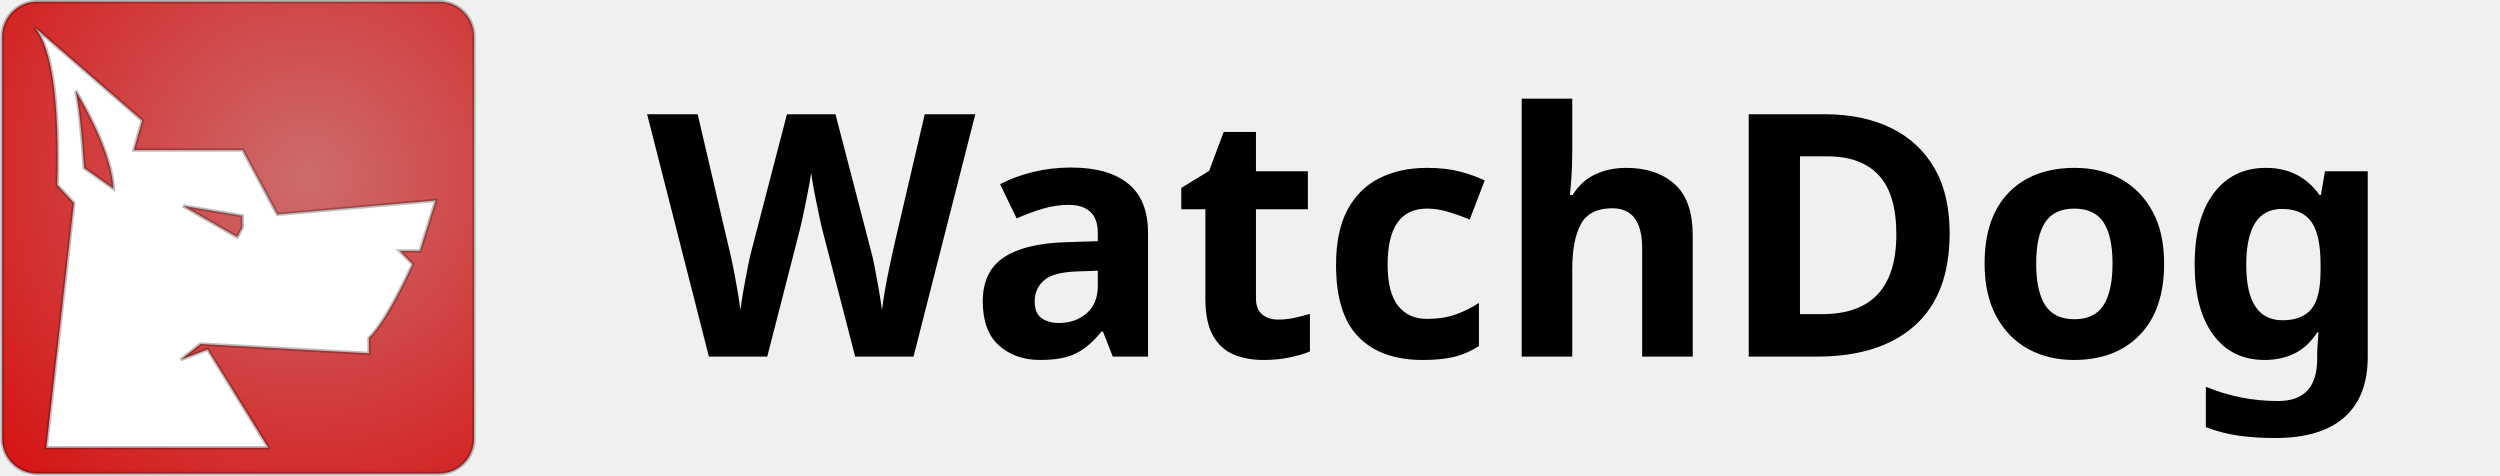
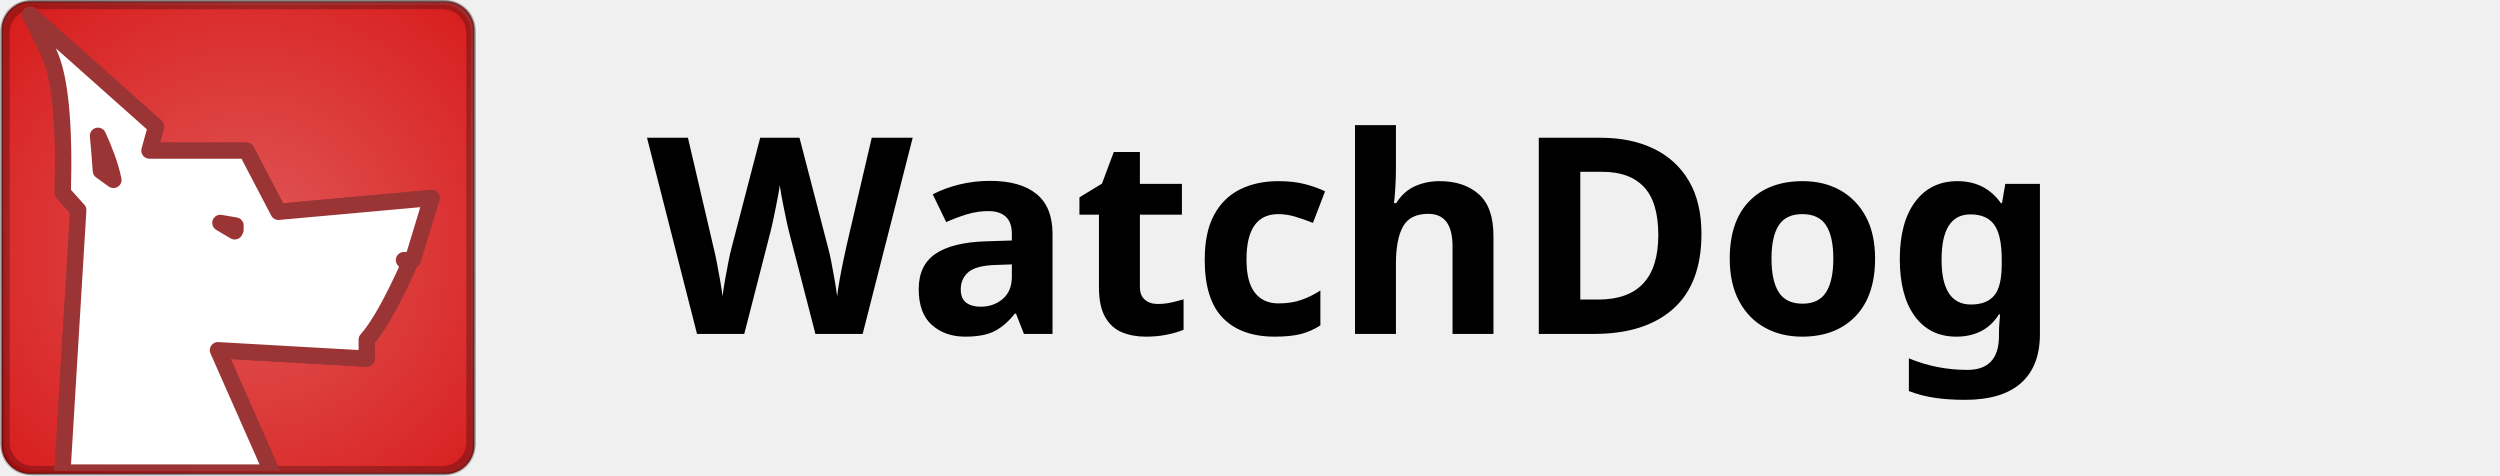
- <svg xmlns="http://www.w3.org/2000/svg" width="4361px" height="829px" viewBox="0 0 4361 829" version="1.1">
+ <svg xmlns="http://www.w3.org/2000/svg" xmlns:xlink="http://www.w3.org/1999/xlink" width="5387px" height="1024px" viewBox="0 0 5387 1024" version="1.1">
  <defs>
    <radialGradient cx="64.807%" cy="37.212%" fx="64.807%" fy="37.212%" r="98%" id="radialGradient-1">
      <stop stop-color="#CD6C6C" offset="0%" />
      <stop stop-color="#D60A0A" offset="100%" />
    </radialGradient>
+     <radialGradient cx="51.817%" cy="52.55%" fx="51.817%" fy="52.55%" r="93.591%" id="radialGradient-2">
+       <stop stop-color="#E05858" offset="0%" />
+       <stop stop-color="#D60A0A" offset="100%" />
+     </radialGradient>
+     <rect id="path-3" x="0" y="0" width="1004.236" height="1004.236" rx="61" />
+     <rect id="path-5" x="0" y="0" width="1004.236" height="1004.236" rx="61" />
  </defs>
  <g id="Logotypes" stroke="none" stroke-width="1" fill="none" fill-rule="evenodd">
-     <g id="Group-2" transform="translate(0.838556, 0)">
-       <rect id="Rectangle" stroke-opacity="0.251" stroke="#000000" stroke-width="6" fill="url(#radialGradient-1)" x="3" y="3" width="823" height="823" rx="61" />
+     <g id="watchdog-logo" transform="translate(0.838556, 0)">
+       <g id="Group-5" stroke="#000000" stroke-opacity="0.251" stroke-width="6">
+         <rect id="Rectangle" fill="url(#radialGradient-1)" x="3" y="3" width="1018" height="1018" rx="61" />
+         <path d="M78.606,64.024 L304.657,259.893 L286.434,324.052 L521.544,324.052 L595.952,462.662 L936.906,432.703 L903.502,539.781 L858.24,539.781 L887.362,569.407 C849.36,650.898 818.172,703.485 793.949,727.299 L793.217,728.012 L793.217,760.633 L430.819,740.567 L384.448,777.282 L445.997,753.775 L576.041,964.056 L99.438,964.056 L158.884,437.11 L122.994,398.212 C127.448,223.467 112.802,112.02 78.606,64.024 Z M389.72,442.414 L510.511,511.917 L521.719,490.72 L521.719,464.343 L389.72,442.414 Z M160.587,191.713 C167.696,223.29 174.104,280.169 179.672,362.397 L179.672,362.397 L244.118,407.792 L244.016,405.564 C240.155,331.776 185.646,233.366 160.587,191.713 Z" id="Combined-Shape" fill="#FFFFFF" />
+       </g>
+       <g id="Group-6">
+         <rect id="Rectangle" stroke-opacity="0.251" stroke="#000000" stroke-width="20" fill="url(#radialGradient-2)" x="10" y="10" width="1004" height="1004" rx="61" />
+         <g id="Group-5" transform="translate(9.881785, 9.881785)">
+           <mask id="mask-4" fill="white">
+             <use xlink:href="#path-3" />
+           </mask>
+           <g id="Mask" />
+           <g mask="url(#mask-4)" fill="#FFFFFF" id="Combined-Shape" stroke="#9B3535" stroke-linejoin="round" stroke-width="35">
+             <g transform="translate(109.3457, 94.02427)">
+               <path d="M-54.989,-72.344 L216.195,168.913 L201.895,220.603 L410.871,220.603 L479.859,352.55 L809.84,322.779 L769.21,456.5 L750.376,456.5 L760.694,467.277 C724.617,547.815 694.388,600.899 670.82,627.218 L670.107,628.008 L670.107,668.911 L349.566,650.687 L465.977,914.272 L14.354,914.272 L48.617,348.793 L15.273,311.689 C19.295,162.44 9.84,61.426 -14.955,9.274 L-15.711,7.709 L-54.989,-72.344 Z M354.758,376.374 L385.706,394.658 L387.411,391.35 L387.411,381.944 L354.758,376.374 Z M91.009,188.633 C93.201,210.631 95.279,235.802 97.208,264.155 L97.208,264.155 L124.367,283.797 L124.046,282.247 C117.517,251.226 104.673,218.131 91.009,188.633 Z" />
+             </g>
+           </g>
+         </g>
+         <g id="Group-5" transform="translate(9.881785, 9.881785)">
+           <mask id="mask-6" fill="white">
+             <use xlink:href="#path-5" />
+           </mask>
+           <g id="Mask" />
+           <g mask="url(#mask-6)" fill="#FFFFFF" id="Combined-Shape" stroke="#9B3535" stroke-linejoin="round" stroke-width="35">
+             <g transform="translate(109.3457, 94.02427)">
+               <path d="M-54.989,-72.344 L216.195,168.913 L201.895,220.603 L410.871,220.603 L479.859,352.55 L809.84,322.779 L769.21,456.5 L750.376,456.5 L760.694,467.277 C724.617,547.815 694.388,600.899 670.82,627.218 L670.107,628.008 L670.107,668.911 L349.566,650.687 L465.977,914.272 L14.354,914.272 L48.617,348.793 L15.273,311.689 C19.295,162.44 9.84,61.426 -14.955,9.274 L-15.711,7.709 L-54.989,-72.344 Z M354.758,376.374 L385.706,394.658 L387.411,391.35 L387.411,381.944 L354.758,376.374 Z M91.009,188.633 C93.201,210.631 95.279,235.802 97.208,264.155 L97.208,264.155 L124.367,283.797 L124.046,282.247 C117.517,251.226 104.673,218.131 91.009,188.633 Z" />
+             </g>
+           </g>
+         </g>
+       </g>
      <text id="WatchDog" font-family="Poppins-Bold, Poppins" font-size="592" font-weight="bold" fill="#000000">
-         <tspan x="1128" y="622">WatchDog</tspan>
+         <tspan x="1393.332" y="719.5">WatchDog</tspan>
      </text>
-       <path d="M59.756,47.713 L247.29,210.208 L232.645,261.771 L422.568,261.771 L482.791,373.955 L759.29,349.66 L731.868,437.562 L696.168,437.562 L719.067,460.857 C688.275,526.931 662.979,569.614 643.33,589.038 L642.736,589.619 L642.736,616.39 L348.963,600.123 L314.508,627.404 L361.303,609.531 L467.371,781.043 L79.863,781.043 L128.031,354.066 L98.995,322.598 C102.76,175.528 89.849,83.842 59.756,47.713 Z M318.531,359.247 L413.066,413.642 L421.797,397.131 L421.797,376.402 L318.531,359.247 Z M131.284,158.444 C136.747,184.606 141.696,229.467 146.009,293.076 L146.009,293.076 L197.01,329.001 L196.916,327.254 C193.423,269.42 152.099,193.402 131.284,158.444 Z" id="Combined-Shape" stroke-opacity="0.251" stroke="#000000" stroke-width="6" fill="#FFFFFF" />
    </g>
  </g>
</svg>
